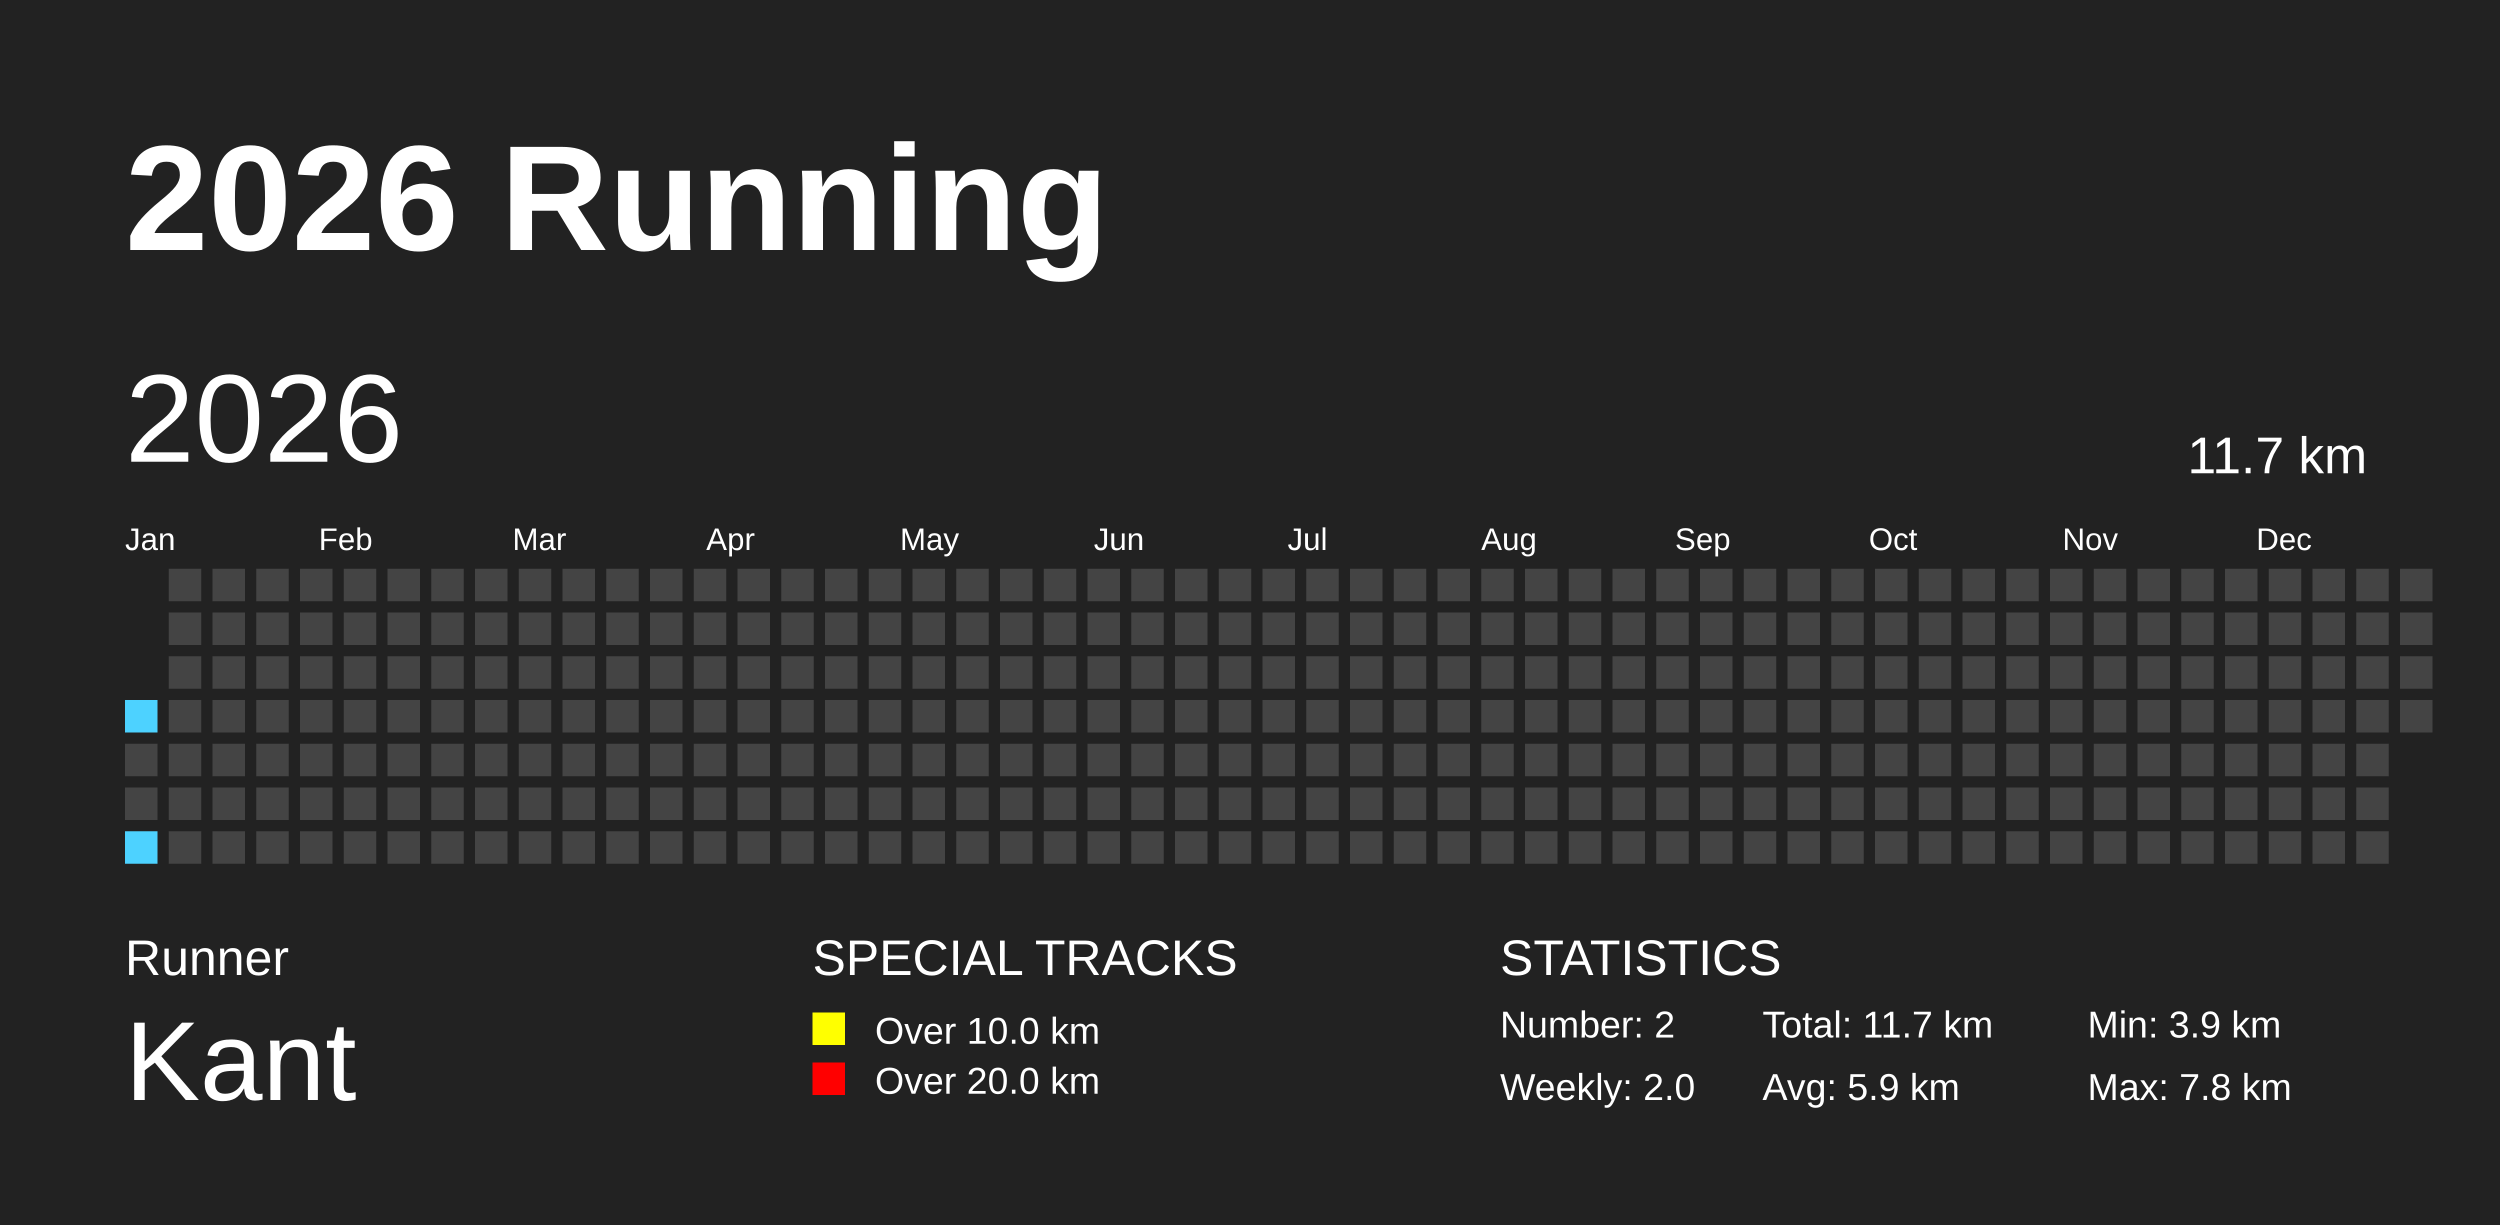
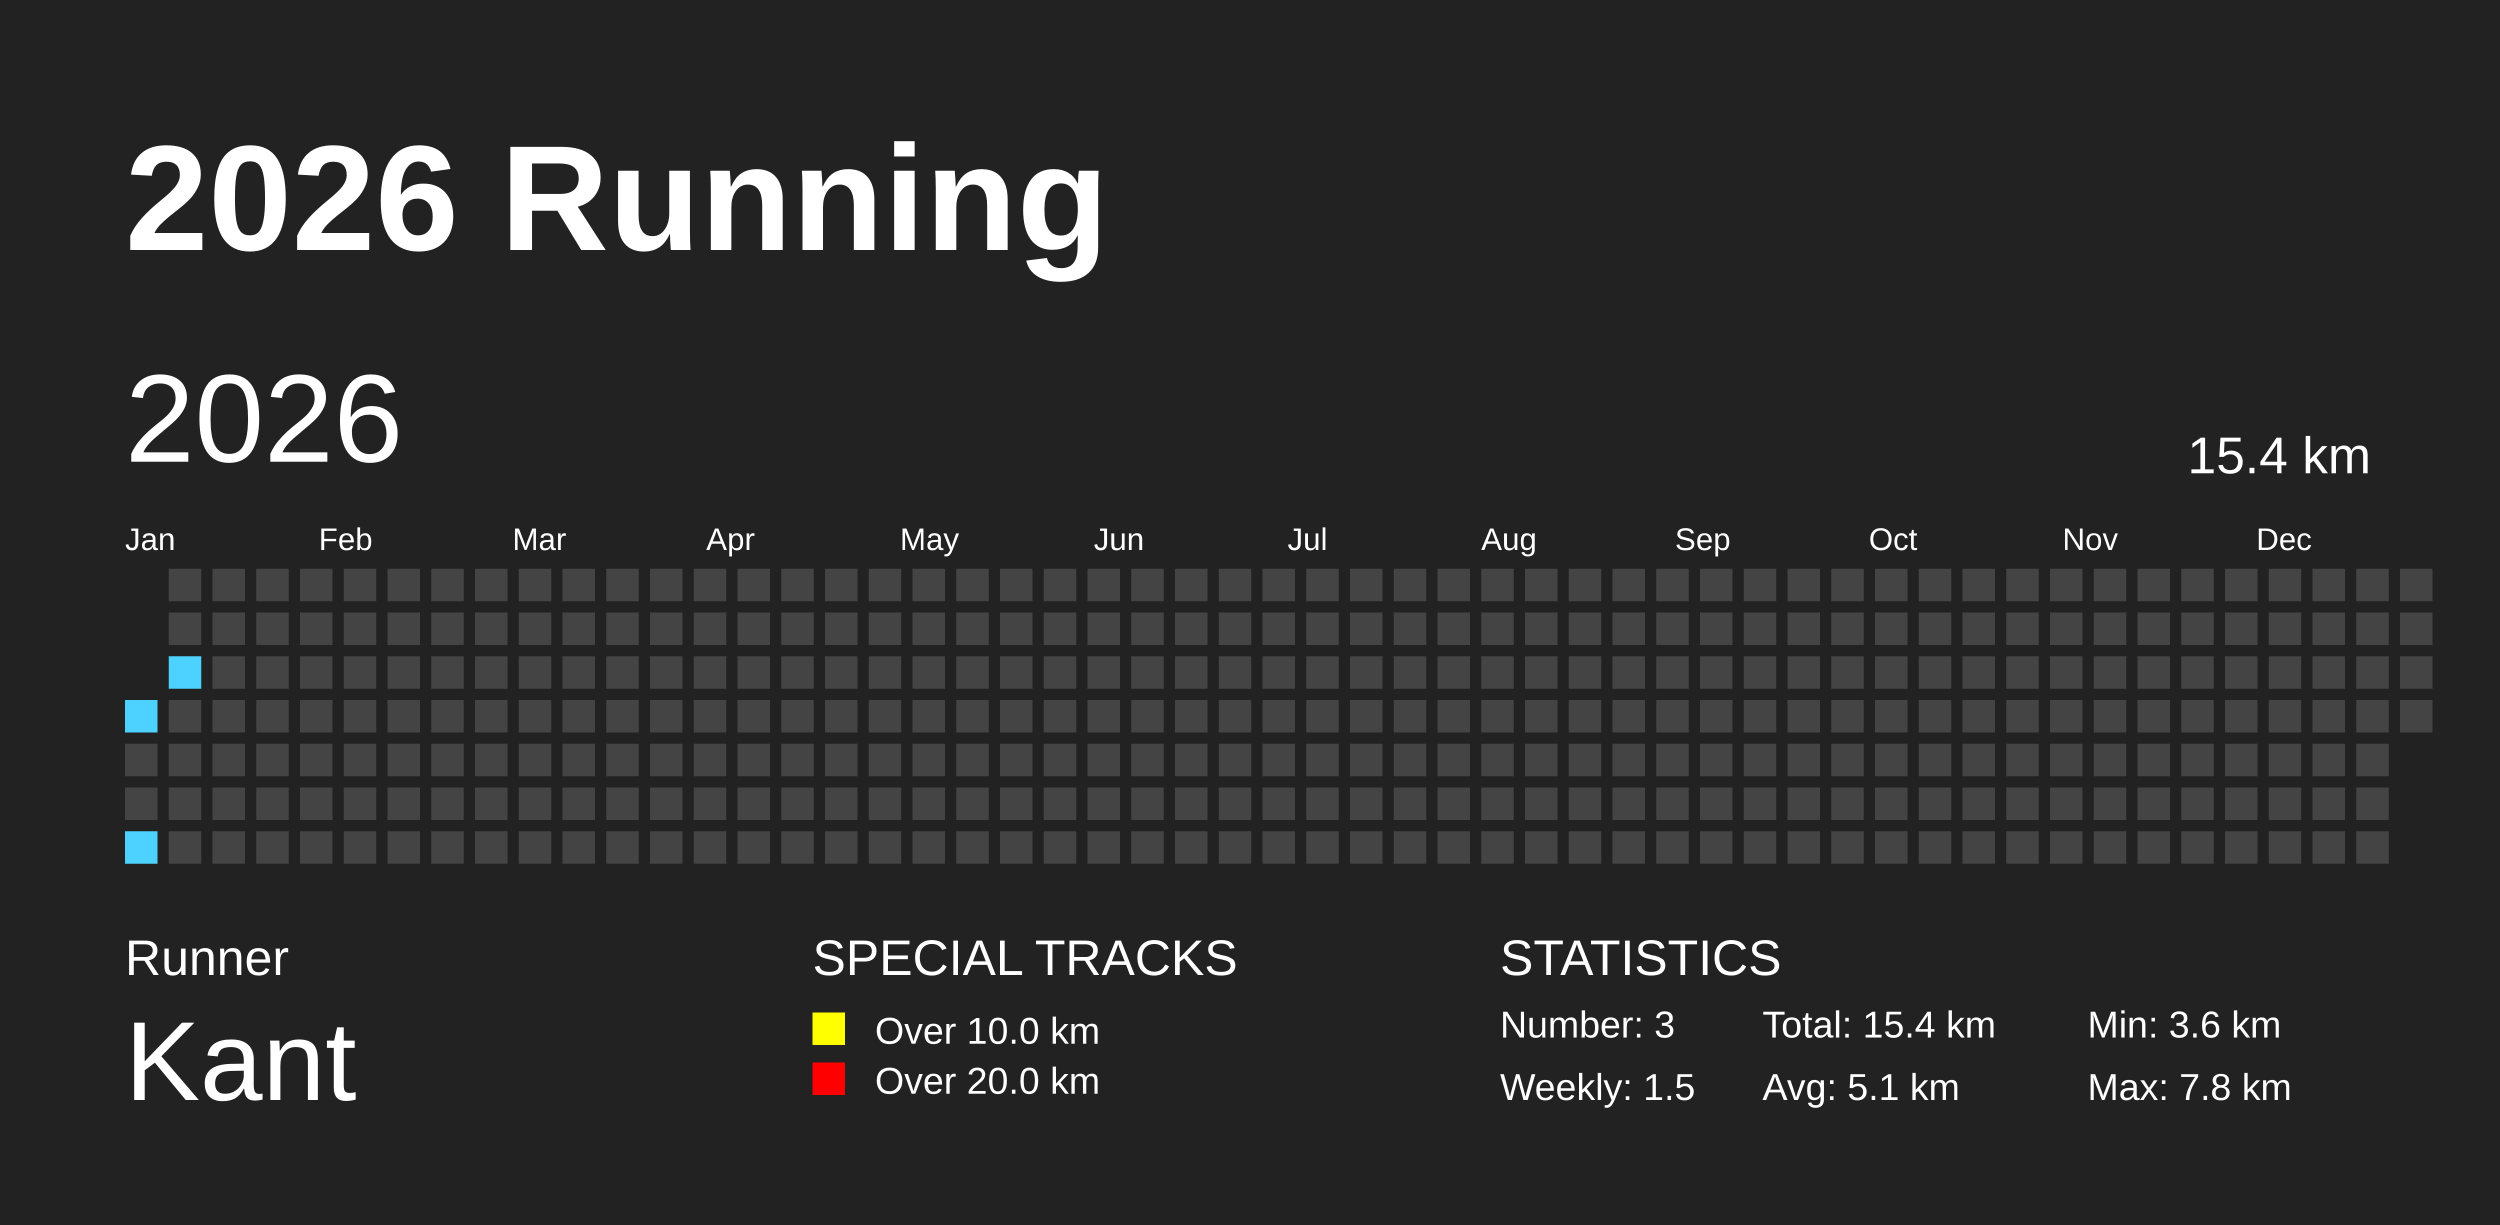
<svg xmlns="http://www.w3.org/2000/svg" baseProfile="full" height="98mm" version="1.1" viewBox="0,0,200,98" width="200mm">
  <defs />
  <rect fill="#222222" height="98" width="200" x="0" y="0" />
  <text fill="#FFFFFF" style="font-size:12px; font-family:Arial; font-weight:bold;" x="10" y="20">2026 Running</text>
  <text fill="#FFFFFF" style="font-size:4px; font-family:Arial" x="10" y="78">Runner</text>
  <text fill="#FFFFFF" style="font-size:9px; font-family:Arial" x="10" y="88">Kant</text>
  <text fill="#FFFFFF" style="font-size:4px; font-family:Arial" x="65" y="78">SPECIAL TRACKS</text>
  <rect fill="yellow" height="2.6" width="2.6" x="65" y="81" />
  <text fill="#FFFFFF" style="font-size:3px; font-family:Arial" x="70" y="83.5">Over 10.0 km</text>
  <rect fill="red" height="2.6" width="2.6" x="65" y="85" />
  <text fill="#FFFFFF" style="font-size:3px; font-family:Arial" x="70" y="87.5">Over 20.0 km</text>
  <text fill="#FFFFFF" style="font-size:4px; font-family:Arial" x="120" y="78">STATISTICS</text>
-   <text fill="#FFFFFF" style="font-size:3px; font-family:Arial" x="120" y="83">Number: 2</text>
-   <text fill="#FFFFFF" style="font-size:3px; font-family:Arial" x="120" y="88">Weekly: 2.0</text>
-   <text fill="#FFFFFF" style="font-size:3px; font-family:Arial" x="141" y="83">Total: 11.7 km</text>
-   <text fill="#FFFFFF" style="font-size:3px; font-family:Arial" x="141" y="88">Avg: 5.9 km</text>
-   <text fill="#FFFFFF" style="font-size:3px; font-family:Arial" x="167" y="83">Min: 3.9 km</text>
+   <text fill="#FFFFFF" style="font-size:3px; font-family:Arial" x="120" y="83">Number: 3</text>
+   <text fill="#FFFFFF" style="font-size:3px; font-family:Arial" x="120" y="88">Weekly: 1.5</text>
+   <text fill="#FFFFFF" style="font-size:3px; font-family:Arial" x="141" y="83">Total: 15.4 km</text>
+   <text fill="#FFFFFF" style="font-size:3px; font-family:Arial" x="141" y="88">Avg: 5.1 km</text>
+   <text fill="#FFFFFF" style="font-size:3px; font-family:Arial" x="167" y="83">Min: 3.6 km</text>
  <text fill="#FFFFFF" style="font-size:3px; font-family:Arial" x="167" y="88">Max: 7.8 km</text>
  <text dominant-baseline="hanging" fill="#FFFFFF" style="font-size:10.0px; font-family:Arial;" x="10" y="30">2026</text>
-   <text dominant-baseline="hanging" fill="#FFFFFF" style="font-size:4.125px; font-family:Arial;" x="175" y="35">11.7 km</text>
+   <text dominant-baseline="hanging" fill="#FFFFFF" style="font-size:4.125px; font-family:Arial;" x="175" y="35">15.4 km</text>
  <text fill="#FFFFFF" style="font-size:2.5px; font-family:Arial" x="10.0" y="44">Jan</text>
  <text fill="#FFFFFF" style="font-size:2.5px; font-family:Arial" x="25.5" y="44">Feb</text>
  <text fill="#FFFFFF" style="font-size:2.5px; font-family:Arial" x="41.0" y="44">Mar</text>
  <text fill="#FFFFFF" style="font-size:2.5px; font-family:Arial" x="56.5" y="44">Apr</text>
  <text fill="#FFFFFF" style="font-size:2.5px; font-family:Arial" x="72.0" y="44">May</text>
  <text fill="#FFFFFF" style="font-size:2.5px; font-family:Arial" x="87.5" y="44">Jun</text>
  <text fill="#FFFFFF" style="font-size:2.5px; font-family:Arial" x="103.0" y="44">Jul</text>
  <text fill="#FFFFFF" style="font-size:2.5px; font-family:Arial" x="118.5" y="44">Aug</text>
  <text fill="#FFFFFF" style="font-size:2.5px; font-family:Arial" x="134.0" y="44">Sep</text>
  <text fill="#FFFFFF" style="font-size:2.5px; font-family:Arial" x="149.5" y="44">Oct</text>
  <text fill="#FFFFFF" style="font-size:2.5px; font-family:Arial" x="165.0" y="44">Nov</text>
  <text fill="#FFFFFF" style="font-size:2.5px; font-family:Arial" x="180.5" y="44">Dec</text>
  <rect fill="#4DD2FF" height="2.6" width="2.6" x="10.0" y="56.0" />
  <rect fill="#444444" height="2.6" width="2.6" x="10.0" y="59.5" />
  <rect fill="#444444" height="2.6" width="2.6" x="10.0" y="63.0" />
  <rect fill="#4DD2FF" height="2.6" width="2.6" x="10.0" y="66.5" />
  <rect fill="#444444" height="2.6" width="2.6" x="13.5" y="45.5" />
  <rect fill="#444444" height="2.6" width="2.6" x="13.5" y="49.0" />
-   <rect fill="#444444" height="2.6" width="2.6" x="13.5" y="52.5" />
+   <rect fill="#4DD2FF" height="2.6" width="2.6" x="13.5" y="52.5" />
  <rect fill="#444444" height="2.6" width="2.6" x="13.5" y="56.0" />
  <rect fill="#444444" height="2.6" width="2.6" x="13.5" y="59.5" />
  <rect fill="#444444" height="2.6" width="2.6" x="13.5" y="63.0" />
  <rect fill="#444444" height="2.6" width="2.6" x="13.5" y="66.5" />
  <rect fill="#444444" height="2.6" width="2.6" x="17.0" y="45.5" />
  <rect fill="#444444" height="2.6" width="2.6" x="17.0" y="49.0" />
  <rect fill="#444444" height="2.6" width="2.6" x="17.0" y="52.5" />
  <rect fill="#444444" height="2.6" width="2.6" x="17.0" y="56.0" />
  <rect fill="#444444" height="2.6" width="2.6" x="17.0" y="59.5" />
  <rect fill="#444444" height="2.6" width="2.6" x="17.0" y="63.0" />
  <rect fill="#444444" height="2.6" width="2.6" x="17.0" y="66.5" />
  <rect fill="#444444" height="2.6" width="2.6" x="20.5" y="45.5" />
  <rect fill="#444444" height="2.6" width="2.6" x="20.5" y="49.0" />
  <rect fill="#444444" height="2.6" width="2.6" x="20.5" y="52.5" />
  <rect fill="#444444" height="2.6" width="2.6" x="20.5" y="56.0" />
  <rect fill="#444444" height="2.6" width="2.6" x="20.5" y="59.5" />
  <rect fill="#444444" height="2.6" width="2.6" x="20.5" y="63.0" />
  <rect fill="#444444" height="2.6" width="2.6" x="20.5" y="66.5" />
  <rect fill="#444444" height="2.6" width="2.6" x="24.0" y="45.5" />
  <rect fill="#444444" height="2.6" width="2.6" x="24.0" y="49.0" />
  <rect fill="#444444" height="2.6" width="2.6" x="24.0" y="52.5" />
  <rect fill="#444444" height="2.6" width="2.6" x="24.0" y="56.0" />
  <rect fill="#444444" height="2.6" width="2.6" x="24.0" y="59.5" />
  <rect fill="#444444" height="2.6" width="2.6" x="24.0" y="63.0" />
  <rect fill="#444444" height="2.6" width="2.6" x="24.0" y="66.5" />
  <rect fill="#444444" height="2.6" width="2.6" x="27.5" y="45.5" />
  <rect fill="#444444" height="2.6" width="2.6" x="27.5" y="49.0" />
  <rect fill="#444444" height="2.6" width="2.6" x="27.5" y="52.5" />
  <rect fill="#444444" height="2.6" width="2.6" x="27.5" y="56.0" />
  <rect fill="#444444" height="2.6" width="2.6" x="27.5" y="59.5" />
  <rect fill="#444444" height="2.6" width="2.6" x="27.5" y="63.0" />
  <rect fill="#444444" height="2.6" width="2.6" x="27.5" y="66.5" />
  <rect fill="#444444" height="2.6" width="2.6" x="31.0" y="45.5" />
  <rect fill="#444444" height="2.6" width="2.6" x="31.0" y="49.0" />
  <rect fill="#444444" height="2.6" width="2.6" x="31.0" y="52.5" />
  <rect fill="#444444" height="2.6" width="2.6" x="31.0" y="56.0" />
  <rect fill="#444444" height="2.6" width="2.6" x="31.0" y="59.5" />
  <rect fill="#444444" height="2.6" width="2.6" x="31.0" y="63.0" />
  <rect fill="#444444" height="2.6" width="2.6" x="31.0" y="66.5" />
  <rect fill="#444444" height="2.6" width="2.6" x="34.5" y="45.5" />
  <rect fill="#444444" height="2.6" width="2.6" x="34.5" y="49.0" />
  <rect fill="#444444" height="2.6" width="2.6" x="34.5" y="52.5" />
  <rect fill="#444444" height="2.6" width="2.6" x="34.5" y="56.0" />
  <rect fill="#444444" height="2.6" width="2.6" x="34.5" y="59.5" />
  <rect fill="#444444" height="2.6" width="2.6" x="34.5" y="63.0" />
  <rect fill="#444444" height="2.6" width="2.6" x="34.5" y="66.5" />
  <rect fill="#444444" height="2.6" width="2.6" x="38.0" y="45.5" />
  <rect fill="#444444" height="2.6" width="2.6" x="38.0" y="49.0" />
  <rect fill="#444444" height="2.6" width="2.6" x="38.0" y="52.5" />
  <rect fill="#444444" height="2.6" width="2.6" x="38.0" y="56.0" />
  <rect fill="#444444" height="2.6" width="2.6" x="38.0" y="59.5" />
  <rect fill="#444444" height="2.6" width="2.6" x="38.0" y="63.0" />
  <rect fill="#444444" height="2.6" width="2.6" x="38.0" y="66.5" />
  <rect fill="#444444" height="2.6" width="2.6" x="41.5" y="45.5" />
  <rect fill="#444444" height="2.6" width="2.6" x="41.5" y="49.0" />
  <rect fill="#444444" height="2.6" width="2.6" x="41.5" y="52.5" />
  <rect fill="#444444" height="2.6" width="2.6" x="41.5" y="56.0" />
  <rect fill="#444444" height="2.6" width="2.6" x="41.5" y="59.5" />
  <rect fill="#444444" height="2.6" width="2.6" x="41.5" y="63.0" />
  <rect fill="#444444" height="2.6" width="2.6" x="41.5" y="66.5" />
  <rect fill="#444444" height="2.6" width="2.6" x="45.0" y="45.5" />
  <rect fill="#444444" height="2.6" width="2.6" x="45.0" y="49.0" />
  <rect fill="#444444" height="2.6" width="2.6" x="45.0" y="52.5" />
  <rect fill="#444444" height="2.6" width="2.6" x="45.0" y="56.0" />
  <rect fill="#444444" height="2.6" width="2.6" x="45.0" y="59.5" />
  <rect fill="#444444" height="2.6" width="2.6" x="45.0" y="63.0" />
  <rect fill="#444444" height="2.6" width="2.6" x="45.0" y="66.5" />
  <rect fill="#444444" height="2.6" width="2.6" x="48.5" y="45.5" />
  <rect fill="#444444" height="2.6" width="2.6" x="48.5" y="49.0" />
  <rect fill="#444444" height="2.6" width="2.6" x="48.5" y="52.5" />
  <rect fill="#444444" height="2.6" width="2.6" x="48.5" y="56.0" />
  <rect fill="#444444" height="2.6" width="2.6" x="48.5" y="59.5" />
  <rect fill="#444444" height="2.6" width="2.6" x="48.5" y="63.0" />
  <rect fill="#444444" height="2.6" width="2.6" x="48.5" y="66.5" />
  <rect fill="#444444" height="2.6" width="2.6" x="52.0" y="45.5" />
  <rect fill="#444444" height="2.6" width="2.6" x="52.0" y="49.0" />
  <rect fill="#444444" height="2.6" width="2.6" x="52.0" y="52.5" />
  <rect fill="#444444" height="2.6" width="2.6" x="52.0" y="56.0" />
  <rect fill="#444444" height="2.6" width="2.6" x="52.0" y="59.5" />
  <rect fill="#444444" height="2.6" width="2.6" x="52.0" y="63.0" />
  <rect fill="#444444" height="2.6" width="2.6" x="52.0" y="66.5" />
  <rect fill="#444444" height="2.6" width="2.6" x="55.5" y="45.5" />
  <rect fill="#444444" height="2.6" width="2.6" x="55.5" y="49.0" />
  <rect fill="#444444" height="2.6" width="2.6" x="55.5" y="52.5" />
  <rect fill="#444444" height="2.6" width="2.6" x="55.5" y="56.0" />
  <rect fill="#444444" height="2.6" width="2.6" x="55.5" y="59.5" />
  <rect fill="#444444" height="2.6" width="2.6" x="55.5" y="63.0" />
  <rect fill="#444444" height="2.6" width="2.6" x="55.5" y="66.5" />
  <rect fill="#444444" height="2.6" width="2.6" x="59.0" y="45.5" />
  <rect fill="#444444" height="2.6" width="2.6" x="59.0" y="49.0" />
  <rect fill="#444444" height="2.6" width="2.6" x="59.0" y="52.5" />
  <rect fill="#444444" height="2.6" width="2.6" x="59.0" y="56.0" />
  <rect fill="#444444" height="2.6" width="2.6" x="59.0" y="59.5" />
  <rect fill="#444444" height="2.6" width="2.6" x="59.0" y="63.0" />
  <rect fill="#444444" height="2.6" width="2.6" x="59.0" y="66.5" />
  <rect fill="#444444" height="2.6" width="2.6" x="62.5" y="45.5" />
  <rect fill="#444444" height="2.6" width="2.6" x="62.5" y="49.0" />
  <rect fill="#444444" height="2.6" width="2.6" x="62.5" y="52.5" />
  <rect fill="#444444" height="2.6" width="2.6" x="62.5" y="56.0" />
  <rect fill="#444444" height="2.6" width="2.6" x="62.5" y="59.5" />
  <rect fill="#444444" height="2.6" width="2.6" x="62.5" y="63.0" />
  <rect fill="#444444" height="2.6" width="2.6" x="62.5" y="66.5" />
  <rect fill="#444444" height="2.6" width="2.6" x="66.0" y="45.5" />
  <rect fill="#444444" height="2.6" width="2.6" x="66.0" y="49.0" />
  <rect fill="#444444" height="2.6" width="2.6" x="66.0" y="52.5" />
  <rect fill="#444444" height="2.6" width="2.6" x="66.0" y="56.0" />
  <rect fill="#444444" height="2.6" width="2.6" x="66.0" y="59.5" />
  <rect fill="#444444" height="2.6" width="2.6" x="66.0" y="63.0" />
  <rect fill="#444444" height="2.6" width="2.6" x="66.0" y="66.5" />
  <rect fill="#444444" height="2.6" width="2.6" x="69.5" y="45.5" />
  <rect fill="#444444" height="2.6" width="2.6" x="69.5" y="49.0" />
  <rect fill="#444444" height="2.6" width="2.6" x="69.5" y="52.5" />
  <rect fill="#444444" height="2.6" width="2.6" x="69.5" y="56.0" />
  <rect fill="#444444" height="2.6" width="2.6" x="69.5" y="59.5" />
  <rect fill="#444444" height="2.6" width="2.6" x="69.5" y="63.0" />
  <rect fill="#444444" height="2.6" width="2.6" x="69.5" y="66.5" />
  <rect fill="#444444" height="2.6" width="2.6" x="73.0" y="45.5" />
  <rect fill="#444444" height="2.6" width="2.6" x="73.0" y="49.0" />
  <rect fill="#444444" height="2.6" width="2.6" x="73.0" y="52.5" />
  <rect fill="#444444" height="2.6" width="2.6" x="73.0" y="56.0" />
  <rect fill="#444444" height="2.6" width="2.6" x="73.0" y="59.5" />
  <rect fill="#444444" height="2.6" width="2.6" x="73.0" y="63.0" />
  <rect fill="#444444" height="2.6" width="2.6" x="73.0" y="66.5" />
  <rect fill="#444444" height="2.6" width="2.6" x="76.5" y="45.5" />
  <rect fill="#444444" height="2.6" width="2.6" x="76.5" y="49.0" />
  <rect fill="#444444" height="2.6" width="2.6" x="76.5" y="52.5" />
  <rect fill="#444444" height="2.6" width="2.6" x="76.5" y="56.0" />
  <rect fill="#444444" height="2.6" width="2.6" x="76.5" y="59.5" />
  <rect fill="#444444" height="2.6" width="2.6" x="76.5" y="63.0" />
  <rect fill="#444444" height="2.6" width="2.6" x="76.5" y="66.5" />
  <rect fill="#444444" height="2.6" width="2.6" x="80.0" y="45.5" />
  <rect fill="#444444" height="2.6" width="2.6" x="80.0" y="49.0" />
  <rect fill="#444444" height="2.6" width="2.6" x="80.0" y="52.5" />
  <rect fill="#444444" height="2.6" width="2.6" x="80.0" y="56.0" />
  <rect fill="#444444" height="2.6" width="2.6" x="80.0" y="59.5" />
  <rect fill="#444444" height="2.6" width="2.6" x="80.0" y="63.0" />
  <rect fill="#444444" height="2.6" width="2.6" x="80.0" y="66.5" />
  <rect fill="#444444" height="2.6" width="2.6" x="83.5" y="45.5" />
  <rect fill="#444444" height="2.6" width="2.6" x="83.5" y="49.0" />
  <rect fill="#444444" height="2.6" width="2.6" x="83.5" y="52.5" />
  <rect fill="#444444" height="2.6" width="2.6" x="83.5" y="56.0" />
  <rect fill="#444444" height="2.6" width="2.6" x="83.5" y="59.5" />
  <rect fill="#444444" height="2.6" width="2.6" x="83.5" y="63.0" />
  <rect fill="#444444" height="2.6" width="2.6" x="83.5" y="66.5" />
  <rect fill="#444444" height="2.6" width="2.6" x="87.0" y="45.5" />
  <rect fill="#444444" height="2.6" width="2.6" x="87.0" y="49.0" />
  <rect fill="#444444" height="2.6" width="2.6" x="87.0" y="52.5" />
  <rect fill="#444444" height="2.6" width="2.6" x="87.0" y="56.0" />
  <rect fill="#444444" height="2.6" width="2.6" x="87.0" y="59.5" />
  <rect fill="#444444" height="2.6" width="2.6" x="87.0" y="63.0" />
  <rect fill="#444444" height="2.6" width="2.6" x="87.0" y="66.5" />
  <rect fill="#444444" height="2.6" width="2.6" x="90.5" y="45.5" />
  <rect fill="#444444" height="2.6" width="2.6" x="90.5" y="49.0" />
  <rect fill="#444444" height="2.6" width="2.6" x="90.5" y="52.5" />
  <rect fill="#444444" height="2.6" width="2.6" x="90.5" y="56.0" />
  <rect fill="#444444" height="2.6" width="2.6" x="90.5" y="59.5" />
  <rect fill="#444444" height="2.6" width="2.6" x="90.5" y="63.0" />
  <rect fill="#444444" height="2.6" width="2.6" x="90.5" y="66.5" />
  <rect fill="#444444" height="2.6" width="2.6" x="94.0" y="45.5" />
  <rect fill="#444444" height="2.6" width="2.6" x="94.0" y="49.0" />
  <rect fill="#444444" height="2.6" width="2.6" x="94.0" y="52.5" />
  <rect fill="#444444" height="2.6" width="2.6" x="94.0" y="56.0" />
  <rect fill="#444444" height="2.6" width="2.6" x="94.0" y="59.5" />
  <rect fill="#444444" height="2.6" width="2.6" x="94.0" y="63.0" />
  <rect fill="#444444" height="2.6" width="2.6" x="94.0" y="66.5" />
  <rect fill="#444444" height="2.6" width="2.6" x="97.5" y="45.5" />
  <rect fill="#444444" height="2.6" width="2.6" x="97.5" y="49.0" />
  <rect fill="#444444" height="2.6" width="2.6" x="97.5" y="52.5" />
  <rect fill="#444444" height="2.6" width="2.6" x="97.5" y="56.0" />
  <rect fill="#444444" height="2.6" width="2.6" x="97.5" y="59.5" />
  <rect fill="#444444" height="2.6" width="2.6" x="97.5" y="63.0" />
  <rect fill="#444444" height="2.6" width="2.6" x="97.5" y="66.5" />
  <rect fill="#444444" height="2.6" width="2.6" x="101.0" y="45.5" />
  <rect fill="#444444" height="2.6" width="2.6" x="101.0" y="49.0" />
  <rect fill="#444444" height="2.6" width="2.6" x="101.0" y="52.5" />
  <rect fill="#444444" height="2.6" width="2.6" x="101.0" y="56.0" />
  <rect fill="#444444" height="2.6" width="2.6" x="101.0" y="59.5" />
  <rect fill="#444444" height="2.6" width="2.6" x="101.0" y="63.0" />
  <rect fill="#444444" height="2.6" width="2.6" x="101.0" y="66.5" />
  <rect fill="#444444" height="2.6" width="2.6" x="104.5" y="45.5" />
  <rect fill="#444444" height="2.6" width="2.6" x="104.5" y="49.0" />
  <rect fill="#444444" height="2.6" width="2.6" x="104.5" y="52.5" />
  <rect fill="#444444" height="2.6" width="2.6" x="104.5" y="56.0" />
  <rect fill="#444444" height="2.6" width="2.6" x="104.5" y="59.5" />
  <rect fill="#444444" height="2.6" width="2.6" x="104.5" y="63.0" />
  <rect fill="#444444" height="2.6" width="2.6" x="104.5" y="66.5" />
  <rect fill="#444444" height="2.6" width="2.6" x="108.0" y="45.5" />
  <rect fill="#444444" height="2.6" width="2.6" x="108.0" y="49.0" />
  <rect fill="#444444" height="2.6" width="2.6" x="108.0" y="52.5" />
  <rect fill="#444444" height="2.6" width="2.6" x="108.0" y="56.0" />
  <rect fill="#444444" height="2.6" width="2.6" x="108.0" y="59.5" />
  <rect fill="#444444" height="2.6" width="2.6" x="108.0" y="63.0" />
  <rect fill="#444444" height="2.6" width="2.6" x="108.0" y="66.5" />
  <rect fill="#444444" height="2.6" width="2.6" x="111.5" y="45.5" />
  <rect fill="#444444" height="2.6" width="2.6" x="111.5" y="49.0" />
  <rect fill="#444444" height="2.6" width="2.6" x="111.5" y="52.5" />
  <rect fill="#444444" height="2.6" width="2.6" x="111.5" y="56.0" />
  <rect fill="#444444" height="2.6" width="2.6" x="111.5" y="59.5" />
  <rect fill="#444444" height="2.6" width="2.6" x="111.5" y="63.0" />
  <rect fill="#444444" height="2.6" width="2.6" x="111.5" y="66.5" />
  <rect fill="#444444" height="2.6" width="2.6" x="115.0" y="45.5" />
  <rect fill="#444444" height="2.6" width="2.6" x="115.0" y="49.0" />
  <rect fill="#444444" height="2.6" width="2.6" x="115.0" y="52.5" />
  <rect fill="#444444" height="2.6" width="2.6" x="115.0" y="56.0" />
  <rect fill="#444444" height="2.6" width="2.6" x="115.0" y="59.5" />
  <rect fill="#444444" height="2.6" width="2.6" x="115.0" y="63.0" />
  <rect fill="#444444" height="2.6" width="2.6" x="115.0" y="66.5" />
  <rect fill="#444444" height="2.6" width="2.6" x="118.5" y="45.5" />
  <rect fill="#444444" height="2.6" width="2.6" x="118.5" y="49.0" />
  <rect fill="#444444" height="2.6" width="2.6" x="118.5" y="52.5" />
  <rect fill="#444444" height="2.6" width="2.6" x="118.5" y="56.0" />
  <rect fill="#444444" height="2.6" width="2.6" x="118.5" y="59.5" />
  <rect fill="#444444" height="2.6" width="2.6" x="118.5" y="63.0" />
  <rect fill="#444444" height="2.6" width="2.6" x="118.5" y="66.5" />
  <rect fill="#444444" height="2.6" width="2.6" x="122.0" y="45.5" />
  <rect fill="#444444" height="2.6" width="2.6" x="122.0" y="49.0" />
  <rect fill="#444444" height="2.6" width="2.6" x="122.0" y="52.5" />
  <rect fill="#444444" height="2.6" width="2.6" x="122.0" y="56.0" />
  <rect fill="#444444" height="2.6" width="2.6" x="122.0" y="59.5" />
  <rect fill="#444444" height="2.6" width="2.6" x="122.0" y="63.0" />
  <rect fill="#444444" height="2.6" width="2.6" x="122.0" y="66.5" />
  <rect fill="#444444" height="2.6" width="2.6" x="125.5" y="45.5" />
  <rect fill="#444444" height="2.6" width="2.6" x="125.5" y="49.0" />
  <rect fill="#444444" height="2.6" width="2.6" x="125.5" y="52.5" />
  <rect fill="#444444" height="2.6" width="2.6" x="125.5" y="56.0" />
  <rect fill="#444444" height="2.6" width="2.6" x="125.5" y="59.5" />
  <rect fill="#444444" height="2.6" width="2.6" x="125.5" y="63.0" />
  <rect fill="#444444" height="2.6" width="2.6" x="125.5" y="66.5" />
  <rect fill="#444444" height="2.6" width="2.6" x="129.0" y="45.5" />
  <rect fill="#444444" height="2.6" width="2.6" x="129.0" y="49.0" />
  <rect fill="#444444" height="2.6" width="2.6" x="129.0" y="52.5" />
  <rect fill="#444444" height="2.6" width="2.6" x="129.0" y="56.0" />
  <rect fill="#444444" height="2.6" width="2.6" x="129.0" y="59.5" />
  <rect fill="#444444" height="2.6" width="2.6" x="129.0" y="63.0" />
  <rect fill="#444444" height="2.6" width="2.6" x="129.0" y="66.5" />
  <rect fill="#444444" height="2.6" width="2.6" x="132.5" y="45.5" />
  <rect fill="#444444" height="2.6" width="2.6" x="132.5" y="49.0" />
  <rect fill="#444444" height="2.6" width="2.6" x="132.5" y="52.5" />
  <rect fill="#444444" height="2.6" width="2.6" x="132.5" y="56.0" />
  <rect fill="#444444" height="2.6" width="2.6" x="132.5" y="59.5" />
  <rect fill="#444444" height="2.6" width="2.6" x="132.5" y="63.0" />
  <rect fill="#444444" height="2.6" width="2.6" x="132.5" y="66.5" />
  <rect fill="#444444" height="2.6" width="2.6" x="136.0" y="45.5" />
  <rect fill="#444444" height="2.6" width="2.6" x="136.0" y="49.0" />
  <rect fill="#444444" height="2.6" width="2.6" x="136.0" y="52.5" />
  <rect fill="#444444" height="2.6" width="2.6" x="136.0" y="56.0" />
  <rect fill="#444444" height="2.6" width="2.6" x="136.0" y="59.5" />
  <rect fill="#444444" height="2.6" width="2.6" x="136.0" y="63.0" />
  <rect fill="#444444" height="2.6" width="2.6" x="136.0" y="66.5" />
  <rect fill="#444444" height="2.6" width="2.6" x="139.5" y="45.5" />
  <rect fill="#444444" height="2.6" width="2.6" x="139.5" y="49.0" />
  <rect fill="#444444" height="2.6" width="2.6" x="139.5" y="52.5" />
  <rect fill="#444444" height="2.6" width="2.6" x="139.5" y="56.0" />
  <rect fill="#444444" height="2.6" width="2.6" x="139.5" y="59.5" />
  <rect fill="#444444" height="2.6" width="2.6" x="139.5" y="63.0" />
  <rect fill="#444444" height="2.6" width="2.6" x="139.5" y="66.5" />
  <rect fill="#444444" height="2.6" width="2.6" x="143.0" y="45.5" />
  <rect fill="#444444" height="2.6" width="2.6" x="143.0" y="49.0" />
  <rect fill="#444444" height="2.6" width="2.6" x="143.0" y="52.5" />
  <rect fill="#444444" height="2.6" width="2.6" x="143.0" y="56.0" />
  <rect fill="#444444" height="2.6" width="2.6" x="143.0" y="59.5" />
  <rect fill="#444444" height="2.6" width="2.6" x="143.0" y="63.0" />
  <rect fill="#444444" height="2.6" width="2.6" x="143.0" y="66.5" />
  <rect fill="#444444" height="2.6" width="2.6" x="146.5" y="45.5" />
  <rect fill="#444444" height="2.6" width="2.6" x="146.5" y="49.0" />
  <rect fill="#444444" height="2.6" width="2.6" x="146.5" y="52.5" />
  <rect fill="#444444" height="2.6" width="2.6" x="146.5" y="56.0" />
  <rect fill="#444444" height="2.6" width="2.6" x="146.5" y="59.5" />
  <rect fill="#444444" height="2.6" width="2.6" x="146.5" y="63.0" />
  <rect fill="#444444" height="2.6" width="2.6" x="146.5" y="66.5" />
  <rect fill="#444444" height="2.6" width="2.6" x="150.0" y="45.5" />
  <rect fill="#444444" height="2.6" width="2.6" x="150.0" y="49.0" />
  <rect fill="#444444" height="2.6" width="2.6" x="150.0" y="52.5" />
  <rect fill="#444444" height="2.6" width="2.6" x="150.0" y="56.0" />
  <rect fill="#444444" height="2.6" width="2.6" x="150.0" y="59.5" />
  <rect fill="#444444" height="2.6" width="2.6" x="150.0" y="63.0" />
  <rect fill="#444444" height="2.6" width="2.6" x="150.0" y="66.5" />
  <rect fill="#444444" height="2.6" width="2.6" x="153.5" y="45.5" />
  <rect fill="#444444" height="2.6" width="2.6" x="153.5" y="49.0" />
  <rect fill="#444444" height="2.6" width="2.6" x="153.5" y="52.5" />
  <rect fill="#444444" height="2.6" width="2.6" x="153.5" y="56.0" />
  <rect fill="#444444" height="2.6" width="2.6" x="153.5" y="59.5" />
  <rect fill="#444444" height="2.6" width="2.6" x="153.5" y="63.0" />
  <rect fill="#444444" height="2.6" width="2.6" x="153.5" y="66.5" />
  <rect fill="#444444" height="2.6" width="2.6" x="157.0" y="45.5" />
  <rect fill="#444444" height="2.6" width="2.6" x="157.0" y="49.0" />
  <rect fill="#444444" height="2.6" width="2.6" x="157.0" y="52.5" />
  <rect fill="#444444" height="2.6" width="2.6" x="157.0" y="56.0" />
  <rect fill="#444444" height="2.6" width="2.6" x="157.0" y="59.5" />
  <rect fill="#444444" height="2.6" width="2.6" x="157.0" y="63.0" />
  <rect fill="#444444" height="2.6" width="2.6" x="157.0" y="66.5" />
  <rect fill="#444444" height="2.6" width="2.6" x="160.5" y="45.5" />
  <rect fill="#444444" height="2.6" width="2.6" x="160.5" y="49.0" />
  <rect fill="#444444" height="2.6" width="2.6" x="160.5" y="52.5" />
  <rect fill="#444444" height="2.6" width="2.6" x="160.5" y="56.0" />
  <rect fill="#444444" height="2.6" width="2.6" x="160.5" y="59.5" />
  <rect fill="#444444" height="2.6" width="2.6" x="160.5" y="63.0" />
  <rect fill="#444444" height="2.6" width="2.6" x="160.5" y="66.5" />
  <rect fill="#444444" height="2.6" width="2.6" x="164.0" y="45.5" />
  <rect fill="#444444" height="2.6" width="2.6" x="164.0" y="49.0" />
  <rect fill="#444444" height="2.6" width="2.6" x="164.0" y="52.5" />
  <rect fill="#444444" height="2.6" width="2.6" x="164.0" y="56.0" />
  <rect fill="#444444" height="2.6" width="2.6" x="164.0" y="59.5" />
  <rect fill="#444444" height="2.6" width="2.6" x="164.0" y="63.0" />
  <rect fill="#444444" height="2.6" width="2.6" x="164.0" y="66.5" />
  <rect fill="#444444" height="2.6" width="2.6" x="167.5" y="45.5" />
  <rect fill="#444444" height="2.6" width="2.6" x="167.5" y="49.0" />
  <rect fill="#444444" height="2.6" width="2.6" x="167.5" y="52.5" />
  <rect fill="#444444" height="2.6" width="2.6" x="167.5" y="56.0" />
  <rect fill="#444444" height="2.6" width="2.6" x="167.5" y="59.5" />
  <rect fill="#444444" height="2.6" width="2.6" x="167.5" y="63.0" />
  <rect fill="#444444" height="2.6" width="2.6" x="167.5" y="66.5" />
  <rect fill="#444444" height="2.6" width="2.6" x="171.0" y="45.5" />
  <rect fill="#444444" height="2.6" width="2.6" x="171.0" y="49.0" />
  <rect fill="#444444" height="2.6" width="2.6" x="171.0" y="52.5" />
  <rect fill="#444444" height="2.6" width="2.6" x="171.0" y="56.0" />
  <rect fill="#444444" height="2.6" width="2.6" x="171.0" y="59.5" />
  <rect fill="#444444" height="2.6" width="2.6" x="171.0" y="63.0" />
  <rect fill="#444444" height="2.6" width="2.6" x="171.0" y="66.5" />
  <rect fill="#444444" height="2.6" width="2.6" x="174.5" y="45.5" />
  <rect fill="#444444" height="2.6" width="2.6" x="174.5" y="49.0" />
  <rect fill="#444444" height="2.6" width="2.6" x="174.5" y="52.5" />
  <rect fill="#444444" height="2.6" width="2.6" x="174.5" y="56.0" />
  <rect fill="#444444" height="2.6" width="2.6" x="174.5" y="59.5" />
  <rect fill="#444444" height="2.6" width="2.6" x="174.5" y="63.0" />
  <rect fill="#444444" height="2.6" width="2.6" x="174.5" y="66.5" />
  <rect fill="#444444" height="2.6" width="2.6" x="178.0" y="45.5" />
  <rect fill="#444444" height="2.6" width="2.6" x="178.0" y="49.0" />
  <rect fill="#444444" height="2.6" width="2.6" x="178.0" y="52.5" />
  <rect fill="#444444" height="2.6" width="2.6" x="178.0" y="56.0" />
  <rect fill="#444444" height="2.6" width="2.6" x="178.0" y="59.5" />
  <rect fill="#444444" height="2.6" width="2.6" x="178.0" y="63.0" />
  <rect fill="#444444" height="2.6" width="2.6" x="178.0" y="66.5" />
  <rect fill="#444444" height="2.6" width="2.6" x="181.5" y="45.5" />
  <rect fill="#444444" height="2.6" width="2.6" x="181.5" y="49.0" />
  <rect fill="#444444" height="2.6" width="2.6" x="181.5" y="52.5" />
  <rect fill="#444444" height="2.6" width="2.6" x="181.5" y="56.0" />
  <rect fill="#444444" height="2.6" width="2.6" x="181.5" y="59.5" />
  <rect fill="#444444" height="2.6" width="2.6" x="181.5" y="63.0" />
  <rect fill="#444444" height="2.6" width="2.6" x="181.5" y="66.5" />
  <rect fill="#444444" height="2.6" width="2.6" x="185.0" y="45.5" />
  <rect fill="#444444" height="2.6" width="2.6" x="185.0" y="49.0" />
  <rect fill="#444444" height="2.6" width="2.6" x="185.0" y="52.5" />
  <rect fill="#444444" height="2.6" width="2.6" x="185.0" y="56.0" />
  <rect fill="#444444" height="2.6" width="2.6" x="185.0" y="59.5" />
  <rect fill="#444444" height="2.6" width="2.6" x="185.0" y="63.0" />
  <rect fill="#444444" height="2.6" width="2.6" x="185.0" y="66.5" />
  <rect fill="#444444" height="2.6" width="2.6" x="188.5" y="45.5" />
  <rect fill="#444444" height="2.6" width="2.6" x="188.5" y="49.0" />
  <rect fill="#444444" height="2.6" width="2.6" x="188.5" y="52.5" />
  <rect fill="#444444" height="2.6" width="2.6" x="188.5" y="56.0" />
  <rect fill="#444444" height="2.6" width="2.6" x="188.5" y="59.5" />
  <rect fill="#444444" height="2.6" width="2.6" x="188.5" y="63.0" />
  <rect fill="#444444" height="2.6" width="2.6" x="188.5" y="66.5" />
  <rect fill="#444444" height="2.6" width="2.6" x="192.0" y="45.5" />
  <rect fill="#444444" height="2.6" width="2.6" x="192.0" y="49.0" />
  <rect fill="#444444" height="2.6" width="2.6" x="192.0" y="52.5" />
  <rect fill="#444444" height="2.6" width="2.6" x="192.0" y="56.0" />
</svg>
